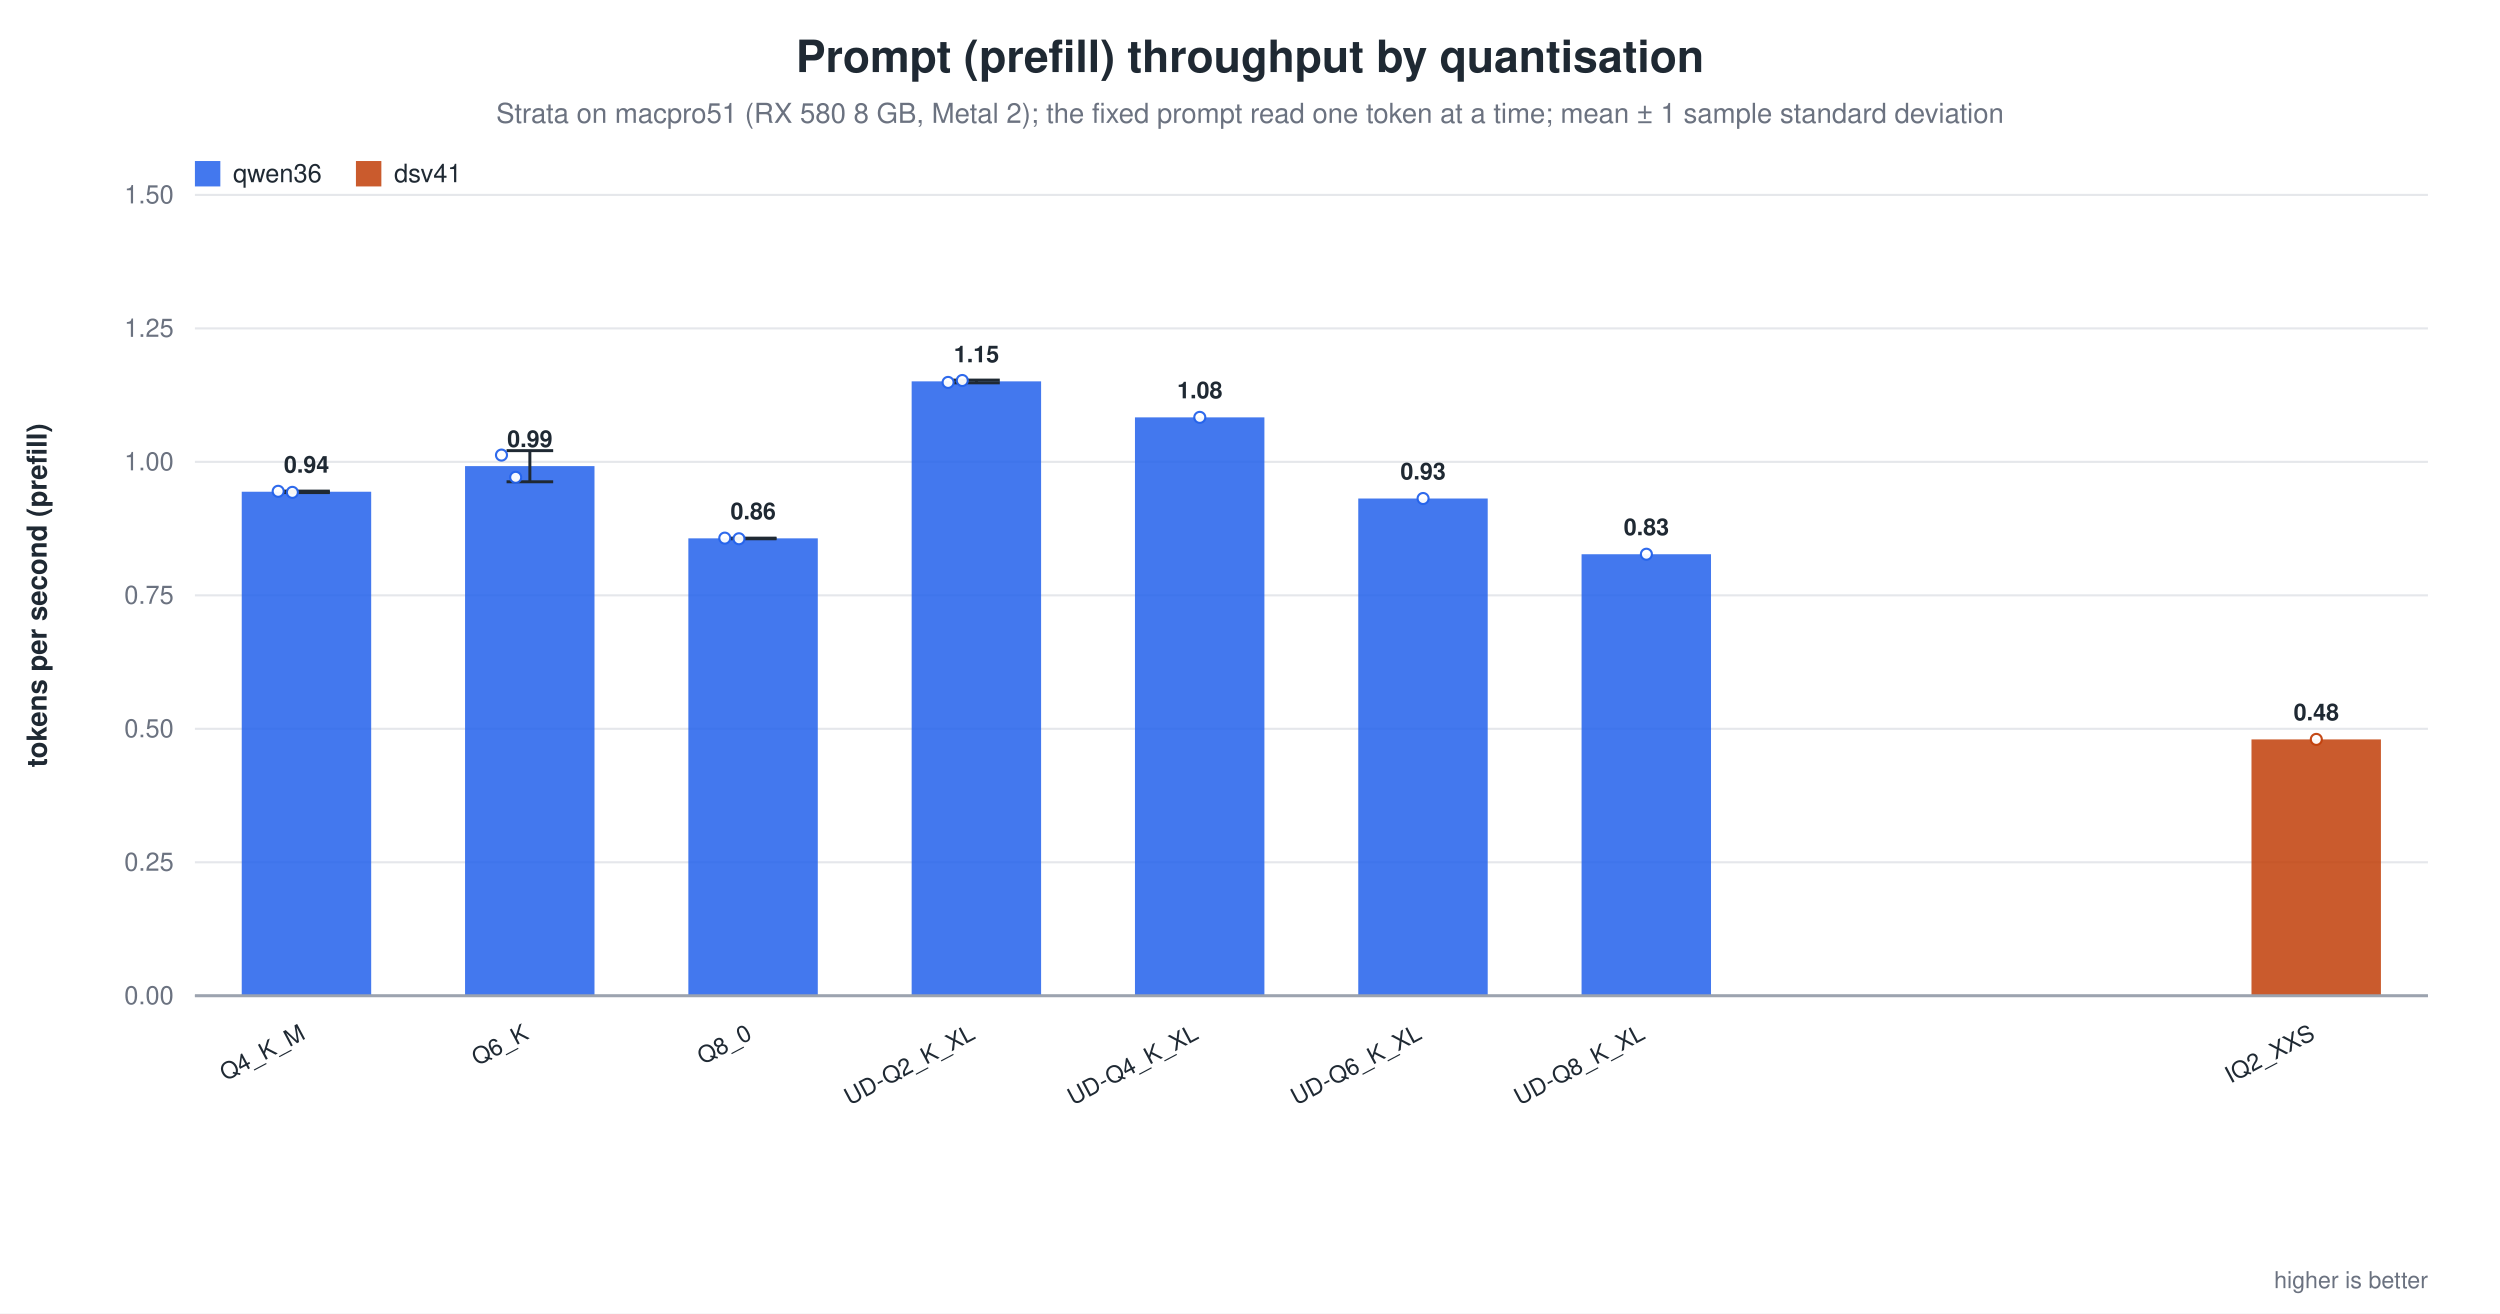
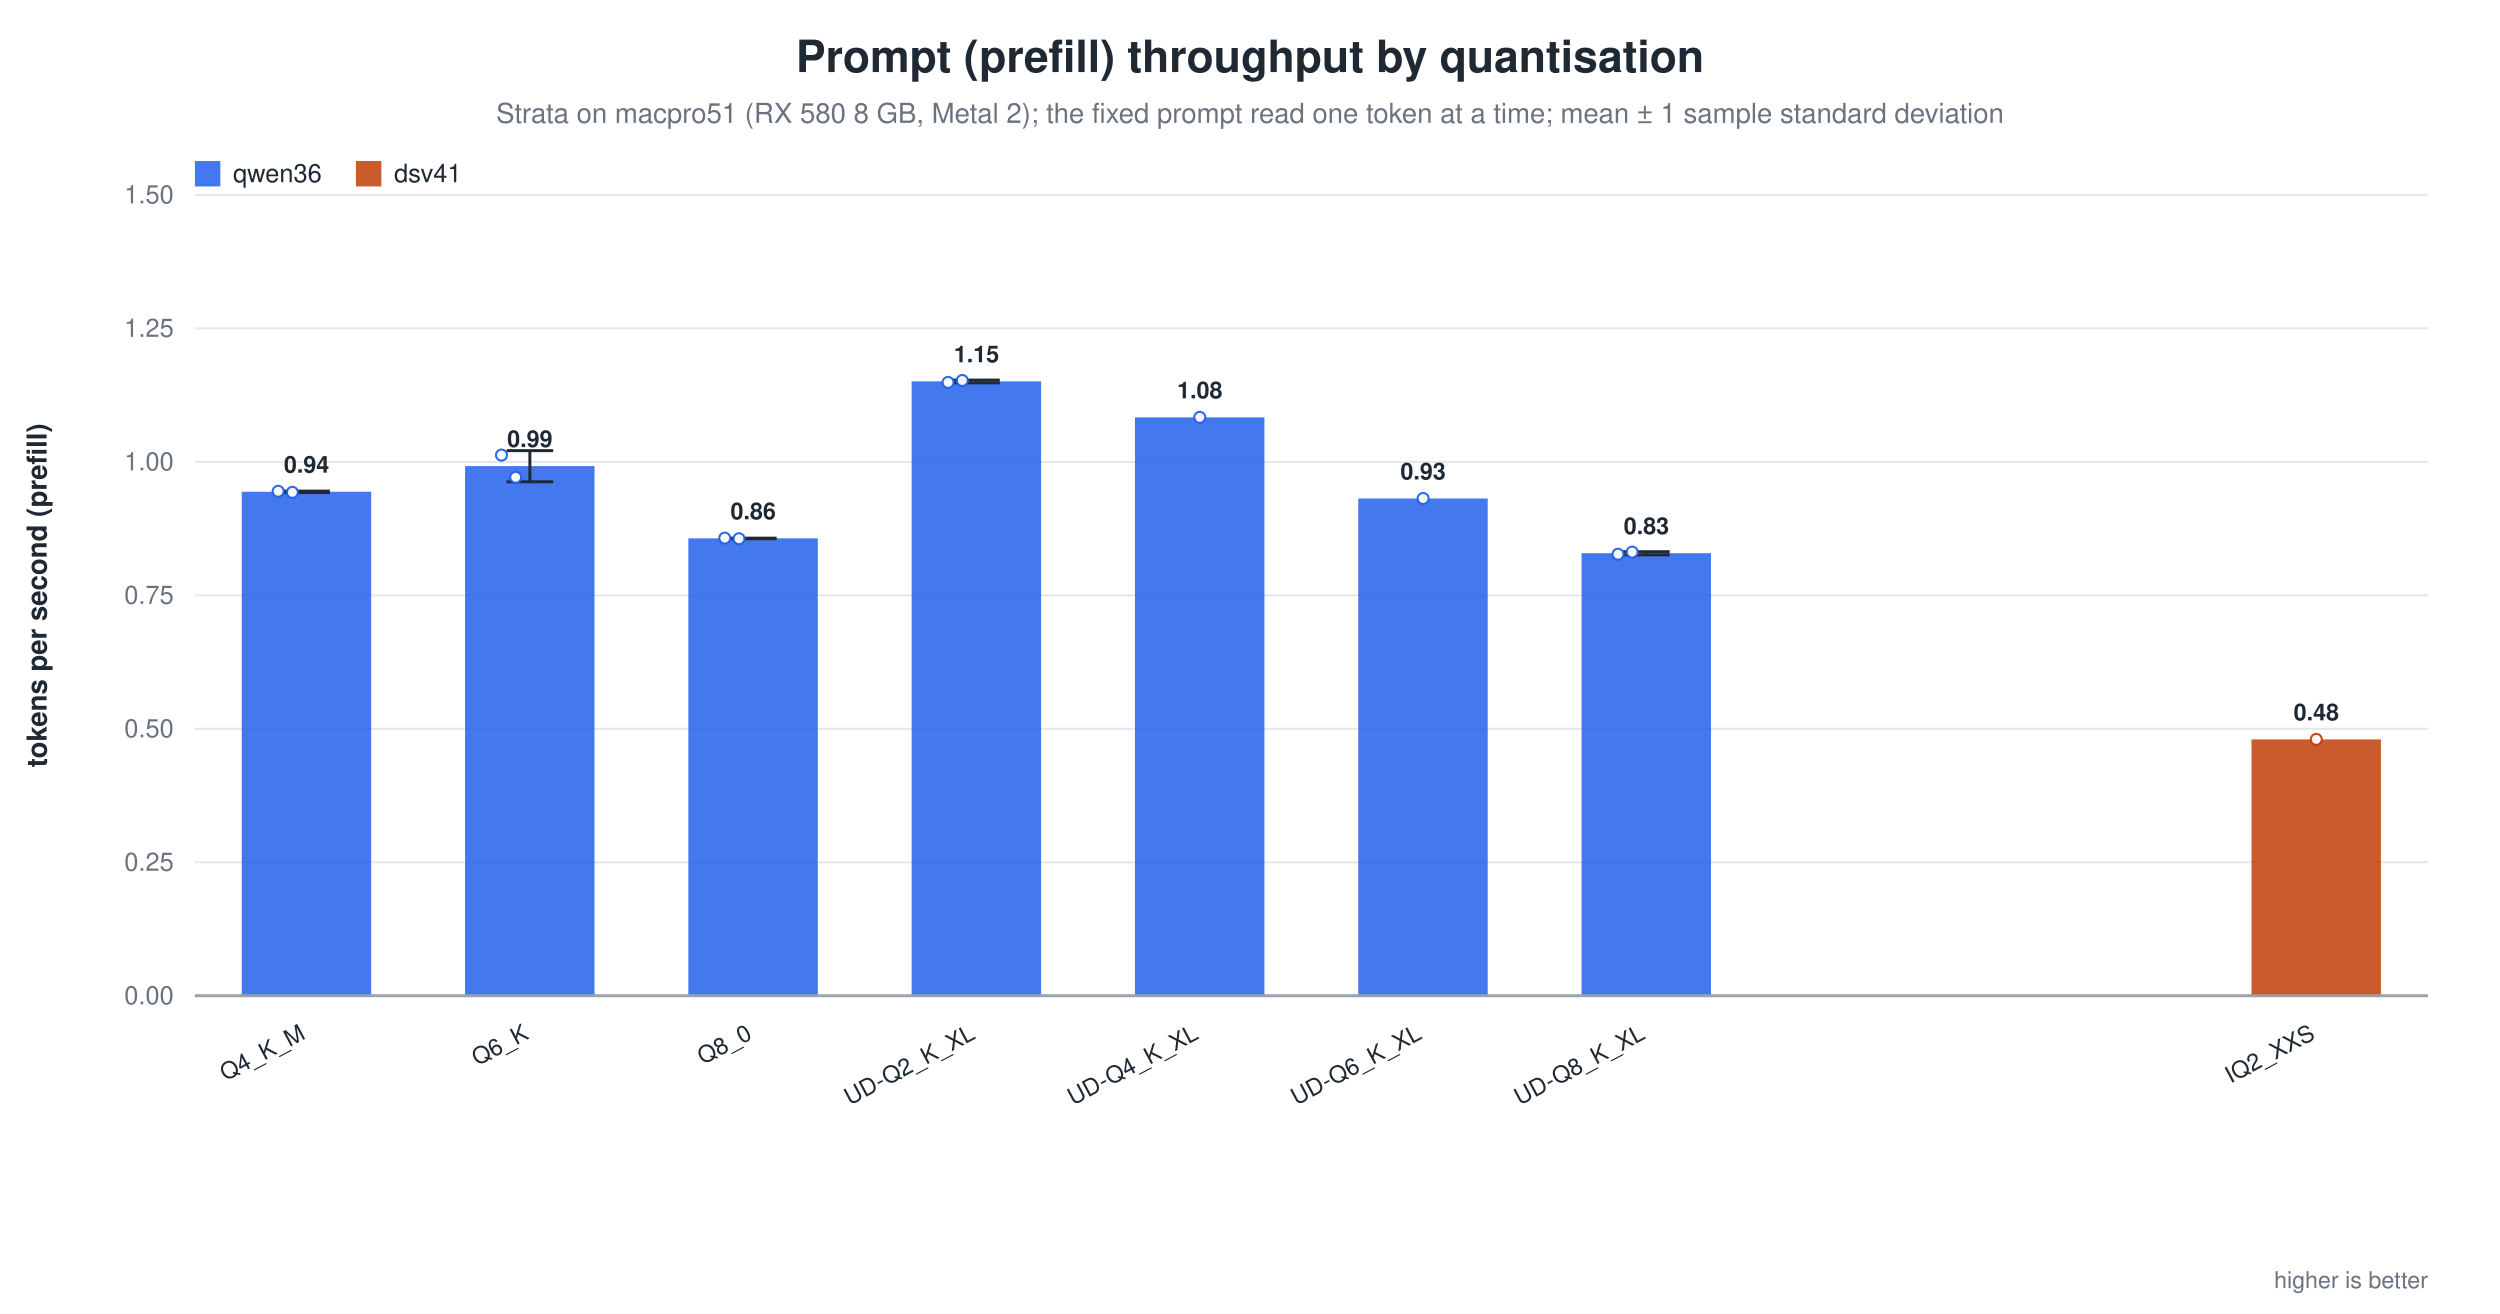
<svg xmlns="http://www.w3.org/2000/svg" width="1180" height="620" viewBox="0 0 1180 620" role="img" aria-label="Prompt (prefill) throughput by quantisation">
  <rect width="1180" height="620" fill="white" />
  <text x="590.0" y="34" text-anchor="middle" font-family="Helvetica, Arial, sans-serif" font-size="21" font-weight="600" fill="#1f2933">Prompt (prefill) throughput by quantisation</text>
  <text x="590.0" y="58" text-anchor="middle" font-family="Helvetica, Arial, sans-serif" font-size="13" fill="#6b7280">Strata on macpro51 (RX 580 8 GB, Metal 2); the fixed prompt read one token at a time; mean ± 1 sample standard deviation</text>
  <line x1="92.0" y1="470.0" x2="1146.0" y2="470.0" stroke="#9ca3af" stroke-width="1.0" />
  <text x="82.0" y="474.0" text-anchor="end" font-family="Helvetica, Arial, sans-serif" font-size="12" fill="#6b7280" font-weight="400">0.00</text>
  <line x1="92.0" y1="407.0" x2="1146.0" y2="407.0" stroke="#e5e7eb" stroke-width="1.0" />
  <text x="82.0" y="411.0" text-anchor="end" font-family="Helvetica, Arial, sans-serif" font-size="12" fill="#6b7280" font-weight="400">0.25</text>
  <line x1="92.0" y1="344.0" x2="1146.0" y2="344.0" stroke="#e5e7eb" stroke-width="1.0" />
  <text x="82.0" y="348.0" text-anchor="end" font-family="Helvetica, Arial, sans-serif" font-size="12" fill="#6b7280" font-weight="400">0.50</text>
  <line x1="92.0" y1="281.0" x2="1146.0" y2="281.0" stroke="#e5e7eb" stroke-width="1.0" />
  <text x="82.0" y="285.0" text-anchor="end" font-family="Helvetica, Arial, sans-serif" font-size="12" fill="#6b7280" font-weight="400">0.75</text>
  <line x1="92.0" y1="218.0" x2="1146.0" y2="218.0" stroke="#e5e7eb" stroke-width="1.0" />
  <text x="82.0" y="222.0" text-anchor="end" font-family="Helvetica, Arial, sans-serif" font-size="12" fill="#6b7280" font-weight="400">1.00</text>
  <line x1="92.0" y1="155.0" x2="1146.0" y2="155.0" stroke="#e5e7eb" stroke-width="1.0" />
  <text x="82.0" y="159.0" text-anchor="end" font-family="Helvetica, Arial, sans-serif" font-size="12" fill="#6b7280" font-weight="400">1.25</text>
  <line x1="92.0" y1="92.0" x2="1146.0" y2="92.0" stroke="#e5e7eb" stroke-width="1.0" />
  <text x="82.0" y="96.0" text-anchor="end" font-family="Helvetica, Arial, sans-serif" font-size="12" fill="#6b7280" font-weight="400">1.50</text>
  <text x="22.0" y="281.0" text-anchor="middle" font-family="Helvetica, Arial, sans-serif" font-size="13" fill="#1f2933" font-weight="600" transform="rotate(-90.0 22.0 281.0)">tokens per second (prefill)</text>
  <rect x="114.1" y="232.1" width="61.1" height="237.9" fill="#2563eb" opacity="0.86" />
  <line x1="144.7" y1="231.8" x2="144.7" y2="232.5" stroke="#1f2933" stroke-width="1.4" />
  <line x1="133.7" y1="231.8" x2="155.7" y2="231.8" stroke="#1f2933" stroke-width="1.4" />
  <line x1="133.7" y1="232.5" x2="155.7" y2="232.5" stroke="#1f2933" stroke-width="1.4" />
  <circle cx="131.3" cy="231.9" r="2.6" fill="white" stroke="#2563eb" stroke-width="1.0" opacity="0.95" />
  <circle cx="138.0" cy="232.4" r="2.6" fill="white" stroke="#2563eb" stroke-width="1.0" opacity="0.95" />
  <text x="144.7" y="223.1" text-anchor="middle" font-family="Helvetica, Arial, sans-serif" font-size="11" fill="#1f2933" font-weight="600">0.94</text>
  <text x="144.7" y="490.0" text-anchor="end" font-family="Helvetica, Arial, sans-serif" font-size="11" fill="#1f2933" font-weight="500" transform="rotate(-28.0 144.7 490.0)">Q4_K_M</text>
  <rect x="219.5" y="220.0" width="61.1" height="250.0" fill="#2563eb" opacity="0.86" />
  <line x1="250.1" y1="212.7" x2="250.1" y2="227.4" stroke="#1f2933" stroke-width="1.4" />
  <line x1="239.1" y1="212.7" x2="261.1" y2="212.7" stroke="#1f2933" stroke-width="1.4" />
  <line x1="239.1" y1="227.4" x2="261.1" y2="227.4" stroke="#1f2933" stroke-width="1.4" />
  <circle cx="236.7" cy="214.8" r="2.6" fill="white" stroke="#2563eb" stroke-width="1.0" opacity="0.95" />
  <circle cx="243.4" cy="225.3" r="2.6" fill="white" stroke="#2563eb" stroke-width="1.0" opacity="0.95" />
  <text x="250.1" y="211.0" text-anchor="middle" font-family="Helvetica, Arial, sans-serif" font-size="11" fill="#1f2933" font-weight="600">0.99</text>
  <text x="250.1" y="490.0" text-anchor="end" font-family="Helvetica, Arial, sans-serif" font-size="11" fill="#1f2933" font-weight="500" transform="rotate(-28.0 250.1 490.0)">Q6_K</text>
  <rect x="324.9" y="254.1" width="61.1" height="215.9" fill="#2563eb" opacity="0.86" />
  <line x1="355.5" y1="254.0" x2="355.5" y2="254.3" stroke="#1f2933" stroke-width="1.4" />
  <line x1="344.5" y1="254.0" x2="366.5" y2="254.0" stroke="#1f2933" stroke-width="1.4" />
  <line x1="344.5" y1="254.3" x2="366.5" y2="254.3" stroke="#1f2933" stroke-width="1.4" />
  <circle cx="342.1" cy="254.0" r="2.6" fill="white" stroke="#2563eb" stroke-width="1.0" opacity="0.95" />
  <circle cx="348.8" cy="254.3" r="2.6" fill="white" stroke="#2563eb" stroke-width="1.0" opacity="0.95" />
  <text x="355.5" y="245.1" text-anchor="middle" font-family="Helvetica, Arial, sans-serif" font-size="11" fill="#1f2933" font-weight="600">0.86</text>
  <text x="355.5" y="490.0" text-anchor="end" font-family="Helvetica, Arial, sans-serif" font-size="11" fill="#1f2933" font-weight="500" transform="rotate(-28.0 355.5 490.0)">Q8_0</text>
  <rect x="430.3" y="180.0" width="61.1" height="290.0" fill="#2563eb" opacity="0.86" />
  <line x1="460.9" y1="179.4" x2="460.9" y2="180.7" stroke="#1f2933" stroke-width="1.4" />
  <line x1="449.9" y1="179.4" x2="471.9" y2="179.4" stroke="#1f2933" stroke-width="1.4" />
  <line x1="449.9" y1="180.7" x2="471.9" y2="180.7" stroke="#1f2933" stroke-width="1.4" />
  <circle cx="447.5" cy="180.5" r="2.6" fill="white" stroke="#2563eb" stroke-width="1.0" opacity="0.95" />
  <circle cx="454.2" cy="179.6" r="2.6" fill="white" stroke="#2563eb" stroke-width="1.0" opacity="0.95" />
  <text x="460.9" y="171.0" text-anchor="middle" font-family="Helvetica, Arial, sans-serif" font-size="11" fill="#1f2933" font-weight="600">1.15</text>
  <text x="460.9" y="490.0" text-anchor="end" font-family="Helvetica, Arial, sans-serif" font-size="11" fill="#1f2933" font-weight="500" transform="rotate(-28.0 460.9 490.0)">UD-Q2_K_XL</text>
  <rect x="535.7" y="197.0" width="61.1" height="273.0" fill="#2563eb" opacity="0.86" />
  <circle cx="566.3" cy="197.0" r="2.6" fill="white" stroke="#2563eb" stroke-width="1.0" opacity="0.95" />
  <text x="566.3" y="188.0" text-anchor="middle" font-family="Helvetica, Arial, sans-serif" font-size="11" fill="#1f2933" font-weight="600">1.08</text>
  <text x="566.3" y="490.0" text-anchor="end" font-family="Helvetica, Arial, sans-serif" font-size="11" fill="#1f2933" font-weight="500" transform="rotate(-28.0 566.3 490.0)">UD-Q4_K_XL</text>
  <rect x="641.1" y="235.3" width="61.1" height="234.7" fill="#2563eb" opacity="0.86" />
  <circle cx="671.7" cy="235.3" r="2.6" fill="white" stroke="#2563eb" stroke-width="1.0" opacity="0.95" />
  <text x="671.7" y="226.3" text-anchor="middle" font-family="Helvetica, Arial, sans-serif" font-size="11" fill="#1f2933" font-weight="600">0.93</text>
  <text x="671.7" y="490.0" text-anchor="end" font-family="Helvetica, Arial, sans-serif" font-size="11" fill="#1f2933" font-weight="500" transform="rotate(-28.0 671.7 490.0)">UD-Q6_K_XL</text>
-   <rect x="746.5" y="261.6" width="61.1" height="208.4" fill="#2563eb" opacity="0.86" />
-   <circle cx="777.1" cy="261.6" r="2.6" fill="white" stroke="#2563eb" stroke-width="1.0" opacity="0.95" />
-   <text x="777.1" y="252.6" text-anchor="middle" font-family="Helvetica, Arial, sans-serif" font-size="11" fill="#1f2933" font-weight="600">0.83</text>
+   <rect x="746.5" y="261.1" width="61.1" height="208.9" fill="#2563eb" opacity="0.86" />
+   <line x1="777.1" y1="260.4" x2="777.1" y2="261.9" stroke="#1f2933" stroke-width="1.4" />
+   <line x1="766.1" y1="260.4" x2="788.1" y2="260.4" stroke="#1f2933" stroke-width="1.4" />
+   <line x1="766.1" y1="261.9" x2="788.1" y2="261.9" stroke="#1f2933" stroke-width="1.4" />
+   <circle cx="763.7" cy="261.6" r="2.6" fill="white" stroke="#2563eb" stroke-width="1.0" opacity="0.95" />
+   <circle cx="770.4" cy="260.6" r="2.6" fill="white" stroke="#2563eb" stroke-width="1.0" opacity="0.95" />
+   <text x="777.1" y="252.1" text-anchor="middle" font-family="Helvetica, Arial, sans-serif" font-size="11" fill="#1f2933" font-weight="600">0.83</text>
  <text x="777.1" y="490.0" text-anchor="end" font-family="Helvetica, Arial, sans-serif" font-size="11" fill="#1f2933" font-weight="500" transform="rotate(-28.0 777.1 490.0)">UD-Q8_K_XL</text>
  <rect x="1062.7" y="349.0" width="61.1" height="121.0" fill="#c2410c" opacity="0.86" />
  <circle cx="1093.3" cy="349.0" r="2.6" fill="white" stroke="#c2410c" stroke-width="1.0" opacity="0.95" />
  <text x="1093.3" y="340.0" text-anchor="middle" font-family="Helvetica, Arial, sans-serif" font-size="11" fill="#1f2933" font-weight="600">0.48</text>
  <text x="1093.3" y="490.0" text-anchor="end" font-family="Helvetica, Arial, sans-serif" font-size="11" fill="#1f2933" font-weight="500" transform="rotate(-28.0 1093.3 490.0)">IQ2_XXS</text>
  <line x1="92.0" y1="470.0" x2="1146.0" y2="470.0" stroke="#9ca3af" stroke-width="1.4" />
  <rect x="92.0" y="76.0" width="12.0" height="12.0" fill="#2563eb" opacity="0.86" />
  <text x="110.0" y="86.0" text-anchor="start" font-family="Helvetica, Arial, sans-serif" font-size="12" fill="#1f2933" font-weight="500">qwen36</text>
  <rect x="168.0" y="76.0" width="12.0" height="12.0" fill="#c2410c" opacity="0.86" />
  <text x="186.0" y="86.0" text-anchor="start" font-family="Helvetica, Arial, sans-serif" font-size="12" fill="#1f2933" font-weight="500">dsv41</text>
  <text x="1146.0" y="608.0" text-anchor="end" font-family="Helvetica, Arial, sans-serif" font-size="11" fill="#6b7280" font-weight="400">higher is better</text>
</svg>
